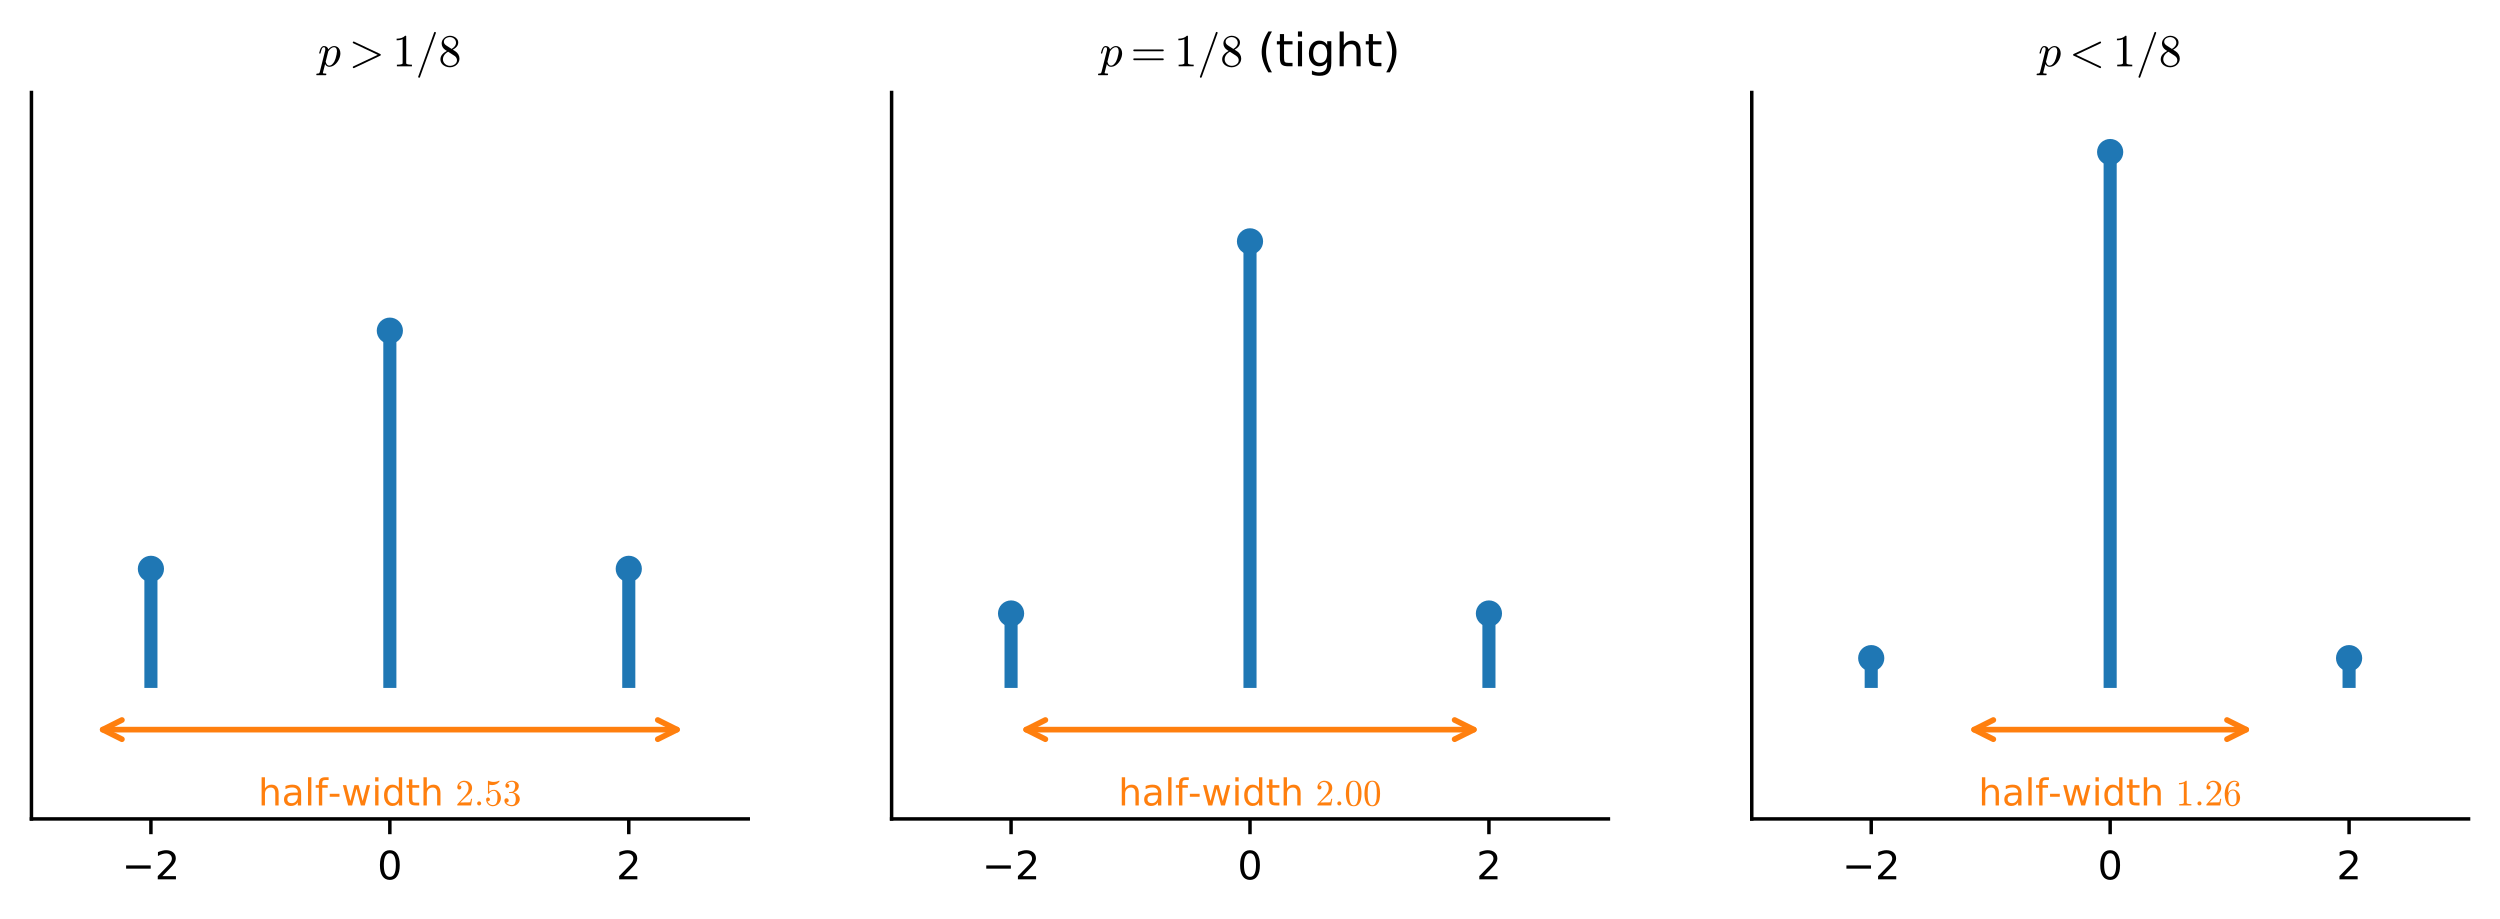
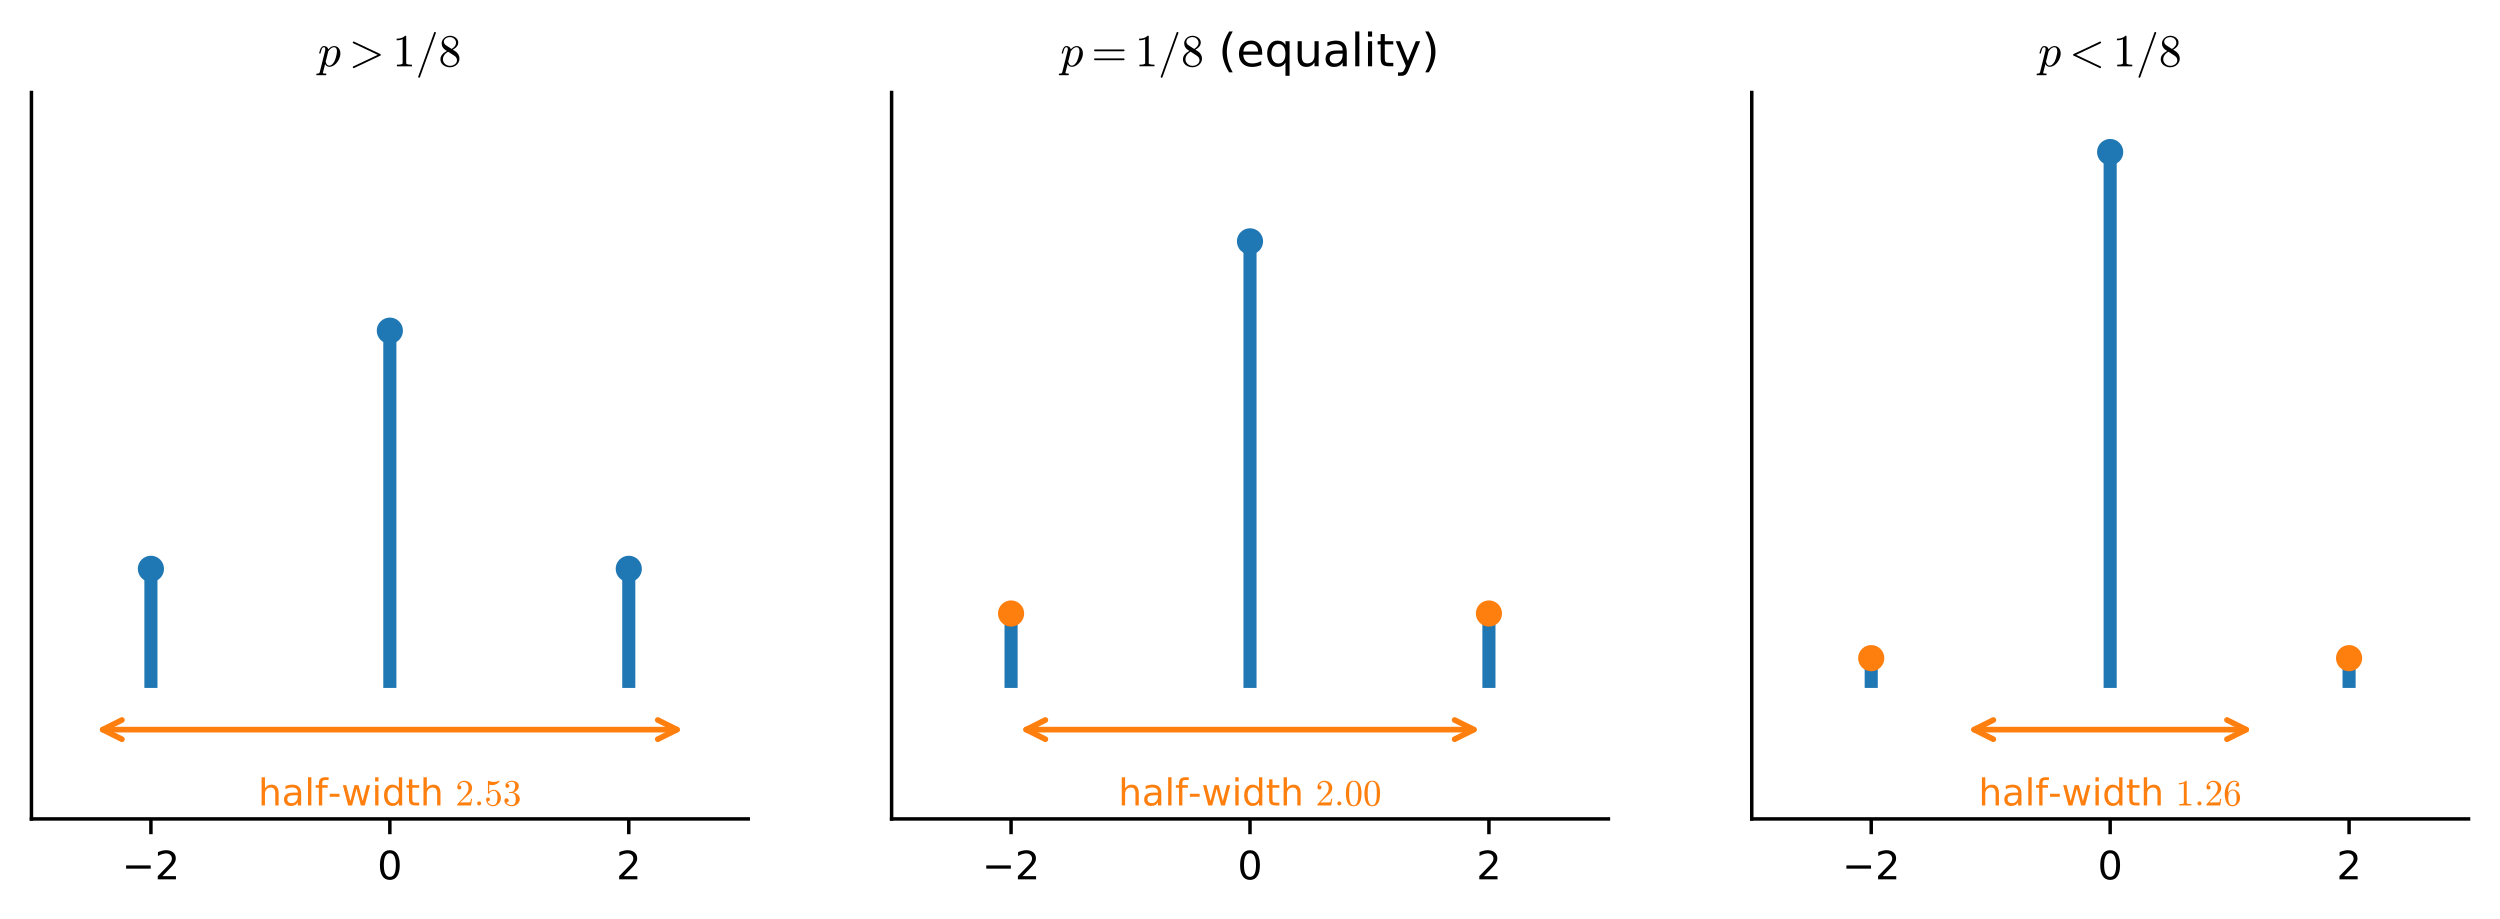
<svg xmlns="http://www.w3.org/2000/svg" xmlns:xlink="http://www.w3.org/1999/xlink" width="572.4pt" height="210.41pt" viewBox="0 0 572.4 210.41" version="1.1">
  <defs>
    <style type="text/css">*{stroke-linejoin: round; stroke-linecap: butt}</style>
  </defs>
  <g id="figure_1">
    <g id="patch_1">
      <path d="M 0 210.41  L 572.4 210.41  L 572.4 0  L 0 0  z " style="fill: #ffffff" />
    </g>
    <g id="axes_1">
      <g id="patch_2">
        <path d="M 7.2 187.5  L 171.318 187.5  L 171.318 21.18  L 7.2 21.18  z " style="fill: #ffffff" />
      </g>
      <g id="matplotlib.axis_1">
        <g id="xtick_1">
          <g id="line2d_1">
            <defs>
              <path id="m0e0d04b24a" d="M 0 0  L 0 3.5  " style="stroke: #000000; stroke-width: 0.8" />
            </defs>
            <g>
              <use xlink:href="#m0e0d04b24a" x="34.553" y="187.5" style="stroke: #000000; stroke-width: 0.8" />
            </g>
          </g>
          <g id="text_1">
            <g transform="translate(27.91896 201.3386) scale(0.09 -0.09)">
              <defs>
                <path id="DejaVuSans-2212" d="M 678 2272  L 4684 2272  L 4684 1741  L 678 1741  L 678 2272  z " transform="scale(0.015625)" />
                <path id="DejaVuSans-32" d="M 1228 531  L 3431 531  L 3431 0  L 469 0  L 469 531  Q 828 903 1448 1529  Q 2069 2156 2228 2338  Q 2531 2678 2651 2914  Q 2772 3150 2772 3378  Q 2772 3750 2511 3984  Q 2250 4219 1831 4219  Q 1534 4219 1204 4116  Q 875 4013 500 3803  L 500 4441  Q 881 4594 1212 4672  Q 1544 4750 1819 4750  Q 2544 4750 2975 4387  Q 3406 4025 3406 3419  Q 3406 3131 3298 2873  Q 3191 2616 2906 2266  Q 2828 2175 2409 1742  Q 1991 1309 1228 531  z " transform="scale(0.015625)" />
              </defs>
              <use xlink:href="#DejaVuSans-2212" />
              <use xlink:href="#DejaVuSans-32" transform="translate(83.78906 0)" />
            </g>
          </g>
        </g>
        <g id="xtick_2">
          <g id="line2d_2">
            <g>
              <use xlink:href="#m0e0d04b24a" x="89.259" y="187.5" style="stroke: #000000; stroke-width: 0.8" />
            </g>
          </g>
          <g id="text_2">
            <g transform="translate(86.3957 201.3386) scale(0.09 -0.09)">
              <defs>
                <path id="DejaVuSans-30" d="M 2034 4250  Q 1547 4250 1301 3770  Q 1056 3291 1056 2328  Q 1056 1369 1301 889  Q 1547 409 2034 409  Q 2525 409 2770 889  Q 3016 1369 3016 2328  Q 3016 3291 2770 3770  Q 2525 4250 2034 4250  z M 2034 4750  Q 2819 4750 3233 4129  Q 3647 3509 3647 2328  Q 3647 1150 3233 529  Q 2819 -91 2034 -91  Q 1250 -91 836 529  Q 422 1150 422 2328  Q 422 3509 836 4129  Q 1250 4750 2034 4750  z " transform="scale(0.015625)" />
              </defs>
              <use xlink:href="#DejaVuSans-30" />
            </g>
          </g>
        </g>
        <g id="xtick_3">
          <g id="line2d_3">
            <g>
              <use xlink:href="#m0e0d04b24a" x="143.965" y="187.5" style="stroke: #000000; stroke-width: 0.8" />
            </g>
          </g>
          <g id="text_3">
            <g transform="translate(141.1016 201.3386) scale(0.09 -0.09)">
              <use xlink:href="#DejaVuSans-32" />
            </g>
          </g>
        </g>
      </g>
      <g id="matplotlib.axis_2" />
      <g id="LineCollection_1">
        <path d="M 34.553 157.508  L 34.553 130.242  " clip-path="url(#p319726c550)" style="fill: none; stroke: #1f77b4; stroke-width: 3" />
        <path d="M 89.259 157.508  L 89.259 75.711  " clip-path="url(#p319726c550)" style="fill: none; stroke: #1f77b4; stroke-width: 3" />
        <path d="M 143.965 157.508  L 143.965 130.242  " clip-path="url(#p319726c550)" style="fill: none; stroke: #1f77b4; stroke-width: 3" />
      </g>
      <g id="line2d_4">
        <defs>
          <path id="m9a1dc8a108" d="M 0 2.5  C 0.663 2.5 1.299 2.237 1.768 1.768  C 2.237 1.299 2.5 0.663 2.5 0  C 2.5 -0.663 2.237 -1.299 1.768 -1.768  C 1.299 -2.237 0.663 -2.5 0 -2.5  C -0.663 -2.5 -1.299 -2.237 -1.768 -1.768  C -2.237 -1.299 -2.5 -0.663 -2.5 0  C -2.5 0.663 -2.237 1.299 -1.768 1.768  C -1.299 2.237 -0.663 2.5 0 2.5  z " style="stroke: #1f77b4" />
        </defs>
        <g clip-path="url(#p319726c550)">
          <use xlink:href="#m9a1dc8a108" x="34.553" y="130.242" style="fill: #1f77b4; stroke: #1f77b4" />
+           <use xlink:href="#m9a1dc8a108" x="143.965" y="130.242" style="fill: #1f77b4; stroke: #1f77b4" />
+         </g>
+       </g>
+       <g id="line2d_5">
+         <g clip-path="url(#p319726c550)">
          <use xlink:href="#m9a1dc8a108" x="89.259" y="75.711" style="fill: #1f77b4; stroke: #1f77b4" />
-           <use xlink:href="#m9a1dc8a108" x="143.965" y="130.242" style="fill: #1f77b4; stroke: #1f77b4" />
        </g>
      </g>
      <g id="patch_3">
        <path d="M 7.2 187.5  L 7.2 21.18  " style="fill: none; stroke: #000000; stroke-width: 0.8; stroke-linejoin: miter; stroke-linecap: square" />
      </g>
      <g id="patch_4">
        <path d="M 7.2 187.5  L 171.318 187.5  " style="fill: none; stroke: #000000; stroke-width: 0.8; stroke-linejoin: miter; stroke-linecap: square" />
      </g>
      <g id="patch_5">
        <path d="M 23.512 167.051  Q 89.257 167.051 155.001 167.051  " style="fill: none; stroke: #ff7f0e; stroke-width: 1.3; stroke-linecap: round" />
        <path d="M 27.912 169.251  L 23.512 167.051  L 27.912 164.851  " style="fill: none; stroke: #ff7f0e; stroke-width: 1.3; stroke-linecap: round" />
        <path d="M 150.601 164.851  L 155.001 167.051  L 150.601 169.251  " style="fill: none; stroke: #ff7f0e; stroke-width: 1.3; stroke-linecap: round" />
      </g>
      <g id="text_4">
        <g style="fill: #ff7f0e" transform="translate(59.12632 184.4157) scale(0.085 -0.085)">
          <defs>
            <path id="DejaVuSans-68" d="M 3513 2113  L 3513 0  L 2938 0  L 2938 2094  Q 2938 2591 2744 2837  Q 2550 3084 2163 3084  Q 1697 3084 1428 2787  Q 1159 2491 1159 1978  L 1159 0  L 581 0  L 581 4863  L 1159 4863  L 1159 2956  Q 1366 3272 1645 3428  Q 1925 3584 2291 3584  Q 2894 3584 3203 3211  Q 3513 2838 3513 2113  z " transform="scale(0.015625)" />
            <path id="DejaVuSans-61" d="M 2194 1759  Q 1497 1759 1228 1600  Q 959 1441 959 1056  Q 959 750 1161 570  Q 1363 391 1709 391  Q 2188 391 2477 730  Q 2766 1069 2766 1631  L 2766 1759  L 2194 1759  z M 3341 1997  L 3341 0  L 2766 0  L 2766 531  Q 2569 213 2275 61  Q 1981 -91 1556 -91  Q 1019 -91 701 211  Q 384 513 384 1019  Q 384 1609 779 1909  Q 1175 2209 1959 2209  L 2766 2209  L 2766 2266  Q 2766 2663 2505 2880  Q 2244 3097 1772 3097  Q 1472 3097 1187 3025  Q 903 2953 641 2809  L 641 3341  Q 956 3463 1253 3523  Q 1550 3584 1831 3584  Q 2591 3584 2966 3190  Q 3341 2797 3341 1997  z " transform="scale(0.015625)" />
            <path id="DejaVuSans-6c" d="M 603 4863  L 1178 4863  L 1178 0  L 603 0  L 603 4863  z " transform="scale(0.015625)" />
            <path id="DejaVuSans-66" d="M 2375 4863  L 2375 4384  L 1825 4384  Q 1516 4384 1395 4259  Q 1275 4134 1275 3809  L 1275 3500  L 2222 3500  L 2222 3053  L 1275 3053  L 1275 0  L 697 0  L 697 3053  L 147 3053  L 147 3500  L 697 3500  L 697 3744  Q 697 4328 969 4595  Q 1241 4863 1831 4863  L 2375 4863  z " transform="scale(0.015625)" />
            <path id="DejaVuSans-2d" d="M 313 2009  L 1997 2009  L 1997 1497  L 313 1497  L 313 2009  z " transform="scale(0.015625)" />
            <path id="DejaVuSans-77" d="M 269 3500  L 844 3500  L 1563 769  L 2278 3500  L 2956 3500  L 3675 769  L 4391 3500  L 4966 3500  L 4050 0  L 3372 0  L 2619 2869  L 1863 0  L 1184 0  L 269 3500  z " transform="scale(0.015625)" />
            <path id="DejaVuSans-69" d="M 603 3500  L 1178 3500  L 1178 0  L 603 0  L 603 3500  z M 603 4863  L 1178 4863  L 1178 4134  L 603 4134  L 603 4863  z " transform="scale(0.015625)" />
            <path id="DejaVuSans-64" d="M 2906 2969  L 2906 4863  L 3481 4863  L 3481 0  L 2906 0  L 2906 525  Q 2725 213 2448 61  Q 2172 -91 1784 -91  Q 1150 -91 751 415  Q 353 922 353 1747  Q 353 2572 751 3078  Q 1150 3584 1784 3584  Q 2172 3584 2448 3432  Q 2725 3281 2906 2969  z M 947 1747  Q 947 1113 1208 752  Q 1469 391 1925 391  Q 2381 391 2643 752  Q 2906 1113 2906 1747  Q 2906 2381 2643 2742  Q 2381 3103 1925 3103  Q 1469 3103 1208 2742  Q 947 2381 947 1747  z " transform="scale(0.015625)" />
            <path id="DejaVuSans-74" d="M 1172 4494  L 1172 3500  L 2356 3500  L 2356 3053  L 1172 3053  L 1172 1153  Q 1172 725 1289 603  Q 1406 481 1766 481  L 2356 481  L 2356 0  L 1766 0  Q 1100 0 847 248  Q 594 497 594 1153  L 594 3053  L 172 3053  L 172 3500  L 594 3500  L 594 4494  L 1172 4494  z " transform="scale(0.015625)" />
            <path id="DejaVuSans-20" transform="scale(0.015625)" />
            <path id="Cmr10-32" d="M 319 0  L 319 172  Q 319 188 331 206  L 1325 1306  Q 1550 1550 1690 1715  Q 1831 1881 1968 2097  Q 2106 2313 2186 2536  Q 2266 2759 2266 3009  Q 2266 3272 2169 3511  Q 2072 3750 1880 3894  Q 1688 4038 1416 4038  Q 1138 4038 916 3870  Q 694 3703 603 3438  Q 628 3444 672 3444  Q 816 3444 917 3347  Q 1019 3250 1019 3097  Q 1019 2950 917 2848  Q 816 2747 672 2747  Q 522 2747 420 2851  Q 319 2956 319 3097  Q 319 3338 409 3548  Q 500 3759 670 3923  Q 841 4088 1055 4175  Q 1269 4263 1509 4263  Q 1875 4263 2190 4108  Q 2506 3953 2690 3670  Q 2875 3388 2875 3009  Q 2875 2731 2753 2481  Q 2631 2231 2440 2026  Q 2250 1822 1953 1562  Q 1656 1303 1563 1216  L 838 519  L 1453 519  Q 1906 519 2211 526  Q 2516 534 2534 550  Q 2609 631 2688 1141  L 2875 1141  L 2694 0  L 319 0  z " transform="scale(0.015625)" />
            <path id="Cmmi10-3a" d="M 538 353  Q 538 497 644 600  Q 750 703 891 703  Q 978 703 1062 656  Q 1147 609 1194 525  Q 1241 441 1241 353  Q 1241 213 1137 106  Q 1034 0 891 0  Q 750 0 644 106  Q 538 213 538 353  z " transform="scale(0.015625)" />
            <path id="Cmr10-35" d="M 556 728  Q 622 541 758 387  Q 894 234 1080 148  Q 1266 63 1466 63  Q 1928 63 2103 422  Q 2278 781 2278 1294  Q 2278 1516 2270 1667  Q 2263 1819 2228 1959  Q 2169 2184 2020 2353  Q 1872 2522 1656 2522  Q 1441 2522 1286 2456  Q 1131 2391 1034 2303  Q 938 2216 863 2119  Q 788 2022 769 2016  L 697 2016  Q 681 2016 657 2036  Q 634 2056 634 2075  L 634 4213  Q 634 4228 654 4245  Q 675 4263 697 4263  L 716 4263  Q 1147 4056 1631 4056  Q 2106 4056 2547 4263  L 2566 4263  Q 2588 4263 2606 4247  Q 2625 4231 2625 4213  L 2625 4153  Q 2625 4122 2613 4122  Q 2394 3831 2064 3668  Q 1734 3506 1381 3506  Q 1125 3506 856 3578  L 856 2369  Q 1069 2541 1236 2614  Q 1403 2688 1663 2688  Q 2016 2688 2295 2484  Q 2575 2281 2725 1954  Q 2875 1628 2875 1288  Q 2875 903 2686 575  Q 2497 247 2172 53  Q 1847 -141 1466 -141  Q 1150 -141 886 21  Q 622 184 470 459  Q 319 734 319 1044  Q 319 1188 412 1278  Q 506 1369 647 1369  Q 788 1369 883 1276  Q 978 1184 978 1044  Q 978 906 883 811  Q 788 716 647 716  Q 625 716 597 720  Q 569 725 556 728  z " transform="scale(0.015625)" />
            <path id="Cmr10-33" d="M 609 494  Q 759 275 1012 169  Q 1266 63 1556 63  Q 1928 63 2084 380  Q 2241 697 2241 1100  Q 2241 1281 2208 1462  Q 2175 1644 2097 1800  Q 2019 1956 1883 2050  Q 1747 2144 1550 2144  L 1125 2144  Q 1069 2144 1069 2203  L 1069 2259  Q 1069 2309 1125 2309  L 1478 2338  Q 1703 2338 1851 2506  Q 2000 2675 2069 2917  Q 2138 3159 2138 3378  Q 2138 3684 1994 3881  Q 1850 4078 1556 4078  Q 1313 4078 1091 3986  Q 869 3894 738 3706  Q 750 3709 759 3711  Q 769 3713 781 3713  Q 925 3713 1022 3613  Q 1119 3513 1119 3372  Q 1119 3234 1022 3134  Q 925 3034 781 3034  Q 641 3034 541 3134  Q 441 3234 441 3372  Q 441 3647 606 3850  Q 772 4053 1033 4158  Q 1294 4263 1556 4263  Q 1750 4263 1965 4205  Q 2181 4147 2356 4039  Q 2531 3931 2642 3762  Q 2753 3594 2753 3378  Q 2753 3109 2633 2881  Q 2513 2653 2303 2487  Q 2094 2322 1844 2241  Q 2122 2188 2372 2031  Q 2622 1875 2773 1631  Q 2925 1388 2925 1106  Q 2925 753 2731 467  Q 2538 181 2222 20  Q 1906 -141 1556 -141  Q 1256 -141 954 -26  Q 653 88 461 316  Q 269 544 269 863  Q 269 1022 375 1128  Q 481 1234 641 1234  Q 744 1234 830 1186  Q 916 1138 964 1050  Q 1013 963 1013 863  Q 1013 706 903 600  Q 794 494 641 494  L 609 494  z " transform="scale(0.015625)" />
          </defs>
          <use xlink:href="#DejaVuSans-68" transform="translate(0 0.015625)" />
          <use xlink:href="#DejaVuSans-61" transform="translate(63.37891 0.015625)" />
          <use xlink:href="#DejaVuSans-6c" transform="translate(124.6582 0.015625)" />
          <use xlink:href="#DejaVuSans-66" transform="translate(152.4414 0.015625)" />
          <use xlink:href="#DejaVuSans-2d" transform="translate(187.6465 0.015625)" />
          <use xlink:href="#DejaVuSans-77" transform="translate(223.7305 0.015625)" />
          <use xlink:href="#DejaVuSans-69" transform="translate(305.5176 0.015625)" />
          <use xlink:href="#DejaVuSans-64" transform="translate(333.3008 0.015625)" />
          <use xlink:href="#DejaVuSans-74" transform="translate(396.7773 0.015625)" />
          <use xlink:href="#DejaVuSans-68" transform="translate(435.9863 0.015625)" />
          <use xlink:href="#DejaVuSans-20" transform="translate(499.3652 0.015625)" />
          <use xlink:href="#Cmr10-32" transform="translate(531.1523 0.015625)" />
          <use xlink:href="#Cmmi10-3a" transform="translate(581.1523 0.015625)" />
          <use xlink:href="#Cmr10-35" transform="translate(608.8379 0.015625)" />
          <use xlink:href="#Cmr10-33" transform="translate(658.8379 0.015625)" />
        </g>
      </g>
      <g id="text_5">
        <g transform="translate(72.77382 15.18) scale(0.105 -0.105)">
          <defs>
            <path id="Cmmi10-70" d="M -159 -1241  Q -219 -1241 -219 -1159  Q -197 -1019 -134 -1019  Q 66 -1019 145 -983  Q 225 -947 269 -800  L 991 2081  Q 1038 2200 1038 2388  Q 1038 2663 850 2663  Q 650 2663 553 2423  Q 456 2184 366 1819  Q 366 1778 313 1778  L 238 1778  Q 222 1778 203 1801  Q 184 1825 184 1844  Q 253 2122 317 2315  Q 381 2509 517 2668  Q 653 2828 856 2828  Q 1075 2828 1240 2704  Q 1406 2581 1453 2369  Q 1628 2572 1840 2700  Q 2053 2828 2278 2828  Q 2547 2828 2745 2684  Q 2944 2541 3044 2308  Q 3144 2075 3144 1806  Q 3144 1394 2933 953  Q 2722 513 2361 220  Q 2000 -72 1588 -72  Q 1400 -72 1248 34  Q 1097 141 1013 313  L 722 -825  Q 706 -919 703 -934  Q 703 -1019 1125 -1019  Q 1191 -1019 1191 -1100  Q 1169 -1184 1155 -1212  Q 1141 -1241 1081 -1241  L -159 -1241  z M 1594 97  Q 1816 97 2006 280  Q 2197 463 2316 691  Q 2403 863 2479 1111  Q 2556 1359 2612 1640  Q 2669 1922 2669 2088  Q 2669 2234 2630 2362  Q 2591 2491 2502 2577  Q 2413 2663 2266 2663  Q 2031 2663 1823 2495  Q 1616 2328 1447 2081  L 1447 2059  L 1094 647  Q 1138 419 1263 258  Q 1388 97 1594 97  z " transform="scale(0.015625)" />
            <path id="Cmmi10-3e" d="M 531 -128  Q 531 -47 616 -6  L 4013 1600  L 594 3219  Q 531 3238 531 3328  Q 531 3372 567 3414  Q 603 3456 659 3456  Q 672 3456 709 3444  L 4384 1709  Q 4441 1681 4441 1600  Q 4441 1516 4366 1484  L 709 -244  Q 672 -256 659 -256  Q 603 -256 567 -214  Q 531 -172 531 -128  z " transform="scale(0.015625)" />
            <path id="Cmr10-31" d="M 594 0  L 594 225  Q 1394 225 1394 428  L 1394 3788  Q 1063 3628 556 3628  L 556 3853  Q 1341 3853 1741 4263  L 1831 4263  Q 1853 4263 1873 4245  Q 1894 4228 1894 4206  L 1894 428  Q 1894 225 2694 225  L 2694 0  L 594 0  z " transform="scale(0.015625)" />
            <path id="Cmmi10-3d" d="M 359 -1472  Q 359 -1453 366 -1447  L 2591 4722  Q 2603 4759 2634 4779  Q 2666 4800 2706 4800  Q 2763 4800 2798 4765  Q 2834 4731 2834 4672  L 2834 4647  L 609 -1522  Q 572 -1600 488 -1600  Q 434 -1600 396 -1562  Q 359 -1525 359 -1472  z " transform="scale(0.015625)" />
            <path id="Cmr10-38" d="M 269 972  Q 269 1356 522 1651  Q 775 1947 1172 2144  L 934 2297  Q 716 2441 578 2680  Q 441 2919 441 3181  Q 441 3488 602 3734  Q 763 3981 1030 4122  Q 1297 4263 1600 4263  Q 1884 4263 2148 4147  Q 2413 4031 2583 3815  Q 2753 3600 2753 3303  Q 2753 3088 2651 2903  Q 2550 2719 2373 2572  Q 2197 2425 1997 2322  L 2363 2088  Q 2616 1922 2770 1653  Q 2925 1384 2925 1088  Q 2925 741 2739 456  Q 2553 172 2247 15  Q 1941 -141 1600 -141  Q 1269 -141 961 -6  Q 653 128 461 383  Q 269 638 269 972  z M 616 972  Q 616 719 755 509  Q 894 300 1122 181  Q 1350 63 1600 63  Q 1972 63 2275 280  Q 2578 497 2578 856  Q 2578 978 2529 1098  Q 2481 1219 2395 1317  Q 2309 1416 2203 1478  L 1344 2034  Q 1144 1928 976 1765  Q 809 1603 712 1400  Q 616 1197 616 972  z M 1056 2925  L 1831 2425  Q 2100 2581 2272 2803  Q 2444 3025 2444 3303  Q 2444 3519 2323 3698  Q 2203 3878 2009 3978  Q 1816 4078 1594 4078  Q 1400 4078 1203 4003  Q 1006 3928 878 3779  Q 750 3631 750 3431  Q 750 3131 1056 2925  z " transform="scale(0.015625)" />
          </defs>
          <use xlink:href="#Cmmi10-70" />
          <use xlink:href="#Cmmi10-3e" transform="translate(67.85156 0)" />
          <use xlink:href="#Cmr10-31" transform="translate(163.0957 0)" />
          <use xlink:href="#Cmmi10-3d" transform="translate(213.0957 0)" />
          <use xlink:href="#Cmr10-38" transform="translate(263.0957 0)" />
        </g>
      </g>
    </g>
    <g id="axes_2">
      <g id="patch_6">
        <path d="M 204.141 187.5  L 368.259 187.5  L 368.259 21.18  L 204.141 21.18  z " style="fill: #ffffff" />
      </g>
      <g id="matplotlib.axis_3">
        <g id="xtick_4">
-           <g id="line2d_5">
+           <g id="line2d_6">
            <g>
              <use xlink:href="#m0e0d04b24a" x="231.494" y="187.5" style="stroke: #000000; stroke-width: 0.8" />
            </g>
          </g>
          <g id="text_6">
            <g transform="translate(224.8601 201.3386) scale(0.09 -0.09)">
              <use xlink:href="#DejaVuSans-2212" />
              <use xlink:href="#DejaVuSans-32" transform="translate(83.78906 0)" />
            </g>
          </g>
        </g>
        <g id="xtick_5">
-           <g id="line2d_6">
+           <g id="line2d_7">
            <g>
              <use xlink:href="#m0e0d04b24a" x="286.2" y="187.5" style="stroke: #000000; stroke-width: 0.8" />
            </g>
          </g>
          <g id="text_7">
            <g transform="translate(283.3369 201.3386) scale(0.09 -0.09)">
              <use xlink:href="#DejaVuSans-30" />
            </g>
          </g>
        </g>
        <g id="xtick_6">
-           <g id="line2d_7">
+           <g id="line2d_8">
            <g>
              <use xlink:href="#m0e0d04b24a" x="340.906" y="187.5" style="stroke: #000000; stroke-width: 0.8" />
            </g>
          </g>
          <g id="text_8">
            <g transform="translate(338.0428 201.3386) scale(0.09 -0.09)">
              <use xlink:href="#DejaVuSans-32" />
            </g>
          </g>
        </g>
      </g>
      <g id="matplotlib.axis_4" />
      <g id="LineCollection_2">
        <path d="M 231.494 157.508  L 231.494 140.467  " clip-path="url(#pbb282aa475)" style="fill: none; stroke: #1f77b4; stroke-width: 3" />
        <path d="M 286.2 157.508  L 286.2 55.262  " clip-path="url(#pbb282aa475)" style="fill: none; stroke: #1f77b4; stroke-width: 3" />
        <path d="M 340.906 157.508  L 340.906 140.467  " clip-path="url(#pbb282aa475)" style="fill: none; stroke: #1f77b4; stroke-width: 3" />
      </g>
-       <g id="line2d_8">
+       <g id="line2d_9">
+         <defs>
+           <path id="mb4056238e5" d="M 0 2.5  C 0.663 2.5 1.299 2.237 1.768 1.768  C 2.237 1.299 2.5 0.663 2.5 0  C 2.5 -0.663 2.237 -1.299 1.768 -1.768  C 1.299 -2.237 0.663 -2.5 0 -2.5  C -0.663 -2.5 -1.299 -2.237 -1.768 -1.768  C -2.237 -1.299 -2.5 -0.663 -2.5 0  C -2.5 0.663 -2.237 1.299 -1.768 1.768  C -1.299 2.237 -0.663 2.5 0 2.5  z " style="stroke: #ff7f0e" />
+         </defs>
        <g clip-path="url(#pbb282aa475)">
-           <use xlink:href="#m9a1dc8a108" x="231.494" y="140.467" style="fill: #1f77b4; stroke: #1f77b4" />
+           <use xlink:href="#mb4056238e5" x="231.494" y="140.467" style="fill: #ff7f0e; stroke: #ff7f0e" />
+           <use xlink:href="#mb4056238e5" x="340.906" y="140.467" style="fill: #ff7f0e; stroke: #ff7f0e" />
+         </g>
+       </g>
+       <g id="line2d_10">
+         <g clip-path="url(#pbb282aa475)">
          <use xlink:href="#m9a1dc8a108" x="286.2" y="55.262" style="fill: #1f77b4; stroke: #1f77b4" />
-           <use xlink:href="#m9a1dc8a108" x="340.906" y="140.467" style="fill: #1f77b4; stroke: #1f77b4" />
        </g>
      </g>
      <g id="patch_7">
        <path d="M 204.141 187.5  L 204.141 21.18  " style="fill: none; stroke: #000000; stroke-width: 0.8; stroke-linejoin: miter; stroke-linecap: square" />
      </g>
      <g id="patch_8">
        <path d="M 204.141 187.5  L 368.259 187.5  " style="fill: none; stroke: #000000; stroke-width: 0.8; stroke-linejoin: miter; stroke-linecap: square" />
      </g>
      <g id="patch_9">
        <path d="M 234.948 167.051  Q 286.199 167.051 337.45 167.051  " style="fill: none; stroke: #ff7f0e; stroke-width: 1.3; stroke-linecap: round" />
        <path d="M 239.348 169.251  L 234.948 167.051  L 239.348 164.851  " style="fill: none; stroke: #ff7f0e; stroke-width: 1.3; stroke-linecap: round" />
        <path d="M 333.05 164.851  L 337.45 167.051  L 333.05 169.251  " style="fill: none; stroke: #ff7f0e; stroke-width: 1.3; stroke-linecap: round" />
      </g>
      <g id="text_9">
        <g style="fill: #ff7f0e" transform="translate(256.0675 184.4157) scale(0.085 -0.085)">
          <defs>
            <path id="Cmr10-30" d="M 1600 -141  Q 816 -141 533 504  Q 250 1150 250 2041  Q 250 2597 351 3087  Q 453 3578 754 3920  Q 1056 4263 1600 4263  Q 2022 4263 2290 4056  Q 2559 3850 2700 3523  Q 2841 3197 2892 2823  Q 2944 2450 2944 2041  Q 2944 1491 2842 1011  Q 2741 531 2444 195  Q 2147 -141 1600 -141  z M 1600 25  Q 1956 25 2131 390  Q 2306 756 2347 1200  Q 2388 1644 2388 2144  Q 2388 2625 2347 3031  Q 2306 3438 2132 3767  Q 1959 4097 1600 4097  Q 1238 4097 1063 3765  Q 888 3434 847 3029  Q 806 2625 806 2144  Q 806 1788 823 1472  Q 841 1156 916 820  Q 991 484 1158 254  Q 1325 25 1600 25  z " transform="scale(0.015625)" />
          </defs>
          <use xlink:href="#DejaVuSans-68" transform="translate(0 0.015625)" />
          <use xlink:href="#DejaVuSans-61" transform="translate(63.37891 0.015625)" />
          <use xlink:href="#DejaVuSans-6c" transform="translate(124.6582 0.015625)" />
          <use xlink:href="#DejaVuSans-66" transform="translate(152.4414 0.015625)" />
          <use xlink:href="#DejaVuSans-2d" transform="translate(187.6465 0.015625)" />
          <use xlink:href="#DejaVuSans-77" transform="translate(223.7305 0.015625)" />
          <use xlink:href="#DejaVuSans-69" transform="translate(305.5176 0.015625)" />
          <use xlink:href="#DejaVuSans-64" transform="translate(333.3008 0.015625)" />
          <use xlink:href="#DejaVuSans-74" transform="translate(396.7773 0.015625)" />
          <use xlink:href="#DejaVuSans-68" transform="translate(435.9863 0.015625)" />
          <use xlink:href="#DejaVuSans-20" transform="translate(499.3652 0.015625)" />
          <use xlink:href="#Cmr10-32" transform="translate(531.1523 0.015625)" />
          <use xlink:href="#Cmmi10-3a" transform="translate(581.1523 0.015625)" />
          <use xlink:href="#Cmr10-30" transform="translate(608.8379 0.015625)" />
          <use xlink:href="#Cmr10-30" transform="translate(658.8379 0.015625)" />
        </g>
      </g>
      <g id="text_10">
-         <g transform="translate(251.76 15.18) scale(0.105 -0.105)">
+         <g transform="translate(242.7825 15.18) scale(0.105 -0.105)">
          <defs>
            <path id="Cmr10-3d" d="M 481 850  Q 428 850 393 890  Q 359 931 359 978  Q 359 1031 393 1068  Q 428 1106 481 1106  L 4500 1106  Q 4547 1106 4581 1068  Q 4616 1031 4616 978  Q 4616 931 4581 890  Q 4547 850 4500 850  L 481 850  z M 481 2094  Q 428 2094 393 2131  Q 359 2169 359 2222  Q 359 2269 393 2309  Q 428 2350 481 2350  L 4500 2350  Q 4547 2350 4581 2309  Q 4616 2269 4616 2222  Q 4616 2169 4581 2131  Q 4547 2094 4500 2094  L 481 2094  z " transform="scale(0.015625)" />
            <path id="DejaVuSans-28" d="M 1984 4856  Q 1566 4138 1362 3434  Q 1159 2731 1159 2009  Q 1159 1288 1364 580  Q 1569 -128 1984 -844  L 1484 -844  Q 1016 -109 783 600  Q 550 1309 550 2009  Q 550 2706 781 3412  Q 1013 4119 1484 4856  L 1984 4856  z " transform="scale(0.015625)" />
-             <path id="DejaVuSans-67" d="M 2906 1791  Q 2906 2416 2648 2759  Q 2391 3103 1925 3103  Q 1463 3103 1205 2759  Q 947 2416 947 1791  Q 947 1169 1205 825  Q 1463 481 1925 481  Q 2391 481 2648 825  Q 2906 1169 2906 1791  z M 3481 434  Q 3481 -459 3084 -895  Q 2688 -1331 1869 -1331  Q 1566 -1331 1297 -1286  Q 1028 -1241 775 -1147  L 775 -588  Q 1028 -725 1275 -790  Q 1522 -856 1778 -856  Q 2344 -856 2625 -561  Q 2906 -266 2906 331  L 2906 616  Q 2728 306 2450 153  Q 2172 0 1784 0  Q 1141 0 747 490  Q 353 981 353 1791  Q 353 2603 747 3093  Q 1141 3584 1784 3584  Q 2172 3584 2450 3431  Q 2728 3278 2906 2969  L 2906 3500  L 3481 3500  L 3481 434  z " transform="scale(0.015625)" />
+             <path id="DejaVuSans-65" d="M 3597 1894  L 3597 1613  L 953 1613  Q 991 1019 1311 708  Q 1631 397 2203 397  Q 2534 397 2845 478  Q 3156 559 3463 722  L 3463 178  Q 3153 47 2828 -22  Q 2503 -91 2169 -91  Q 1331 -91 842 396  Q 353 884 353 1716  Q 353 2575 817 3079  Q 1281 3584 2069 3584  Q 2775 3584 3186 3129  Q 3597 2675 3597 1894  z M 3022 2063  Q 3016 2534 2758 2815  Q 2500 3097 2075 3097  Q 1594 3097 1305 2825  Q 1016 2553 972 2059  L 3022 2063  z " transform="scale(0.015625)" />
+             <path id="DejaVuSans-71" d="M 947 1747  Q 947 1113 1208 752  Q 1469 391 1925 391  Q 2381 391 2643 752  Q 2906 1113 2906 1747  Q 2906 2381 2643 2742  Q 2381 3103 1925 3103  Q 1469 3103 1208 2742  Q 947 2381 947 1747  z M 2906 525  Q 2725 213 2448 61  Q 2172 -91 1784 -91  Q 1150 -91 751 415  Q 353 922 353 1747  Q 353 2572 751 3078  Q 1150 3584 1784 3584  Q 2172 3584 2448 3432  Q 2725 3281 2906 2969  L 2906 3500  L 3481 3500  L 3481 -1331  L 2906 -1331  L 2906 525  z " transform="scale(0.015625)" />
+             <path id="DejaVuSans-75" d="M 544 1381  L 544 3500  L 1119 3500  L 1119 1403  Q 1119 906 1312 657  Q 1506 409 1894 409  Q 2359 409 2629 706  Q 2900 1003 2900 1516  L 2900 3500  L 3475 3500  L 3475 0  L 2900 0  L 2900 538  Q 2691 219 2414 64  Q 2138 -91 1772 -91  Q 1169 -91 856 284  Q 544 659 544 1381  z M 1991 3584  L 1991 3584  z " transform="scale(0.015625)" />
+             <path id="DejaVuSans-79" d="M 2059 -325  Q 1816 -950 1584 -1140  Q 1353 -1331 966 -1331  L 506 -1331  L 506 -850  L 844 -850  Q 1081 -850 1212 -737  Q 1344 -625 1503 -206  L 1606 56  L 191 3500  L 800 3500  L 1894 763  L 2988 3500  L 3597 3500  L 2059 -325  z " transform="scale(0.015625)" />
            <path id="DejaVuSans-29" d="M 513 4856  L 1013 4856  Q 1481 4119 1714 3412  Q 1947 2706 1947 2009  Q 1947 1309 1714 600  Q 1481 -109 1013 -844  L 513 -844  Q 928 -128 1133 580  Q 1338 1288 1338 2009  Q 1338 2731 1133 3434  Q 928 4138 513 4856  z " transform="scale(0.015625)" />
          </defs>
          <use xlink:href="#Cmmi10-70" transform="translate(0 0.015625)" />
          <use xlink:href="#Cmr10-3d" transform="translate(67.85156 0.015625)" />
          <use xlink:href="#Cmr10-31" transform="translate(163.0957 0.015625)" />
          <use xlink:href="#Cmmi10-3d" transform="translate(213.0957 0.015625)" />
          <use xlink:href="#Cmr10-38" transform="translate(263.0957 0.015625)" />
          <use xlink:href="#DejaVuSans-20" transform="translate(313.0957 0.015625)" />
          <use xlink:href="#DejaVuSans-28" transform="translate(344.8828 0.015625)" />
-           <use xlink:href="#DejaVuSans-74" transform="translate(383.8965 0.015625)" />
-           <use xlink:href="#DejaVuSans-69" transform="translate(423.1055 0.015625)" />
-           <use xlink:href="#DejaVuSans-67" transform="translate(450.8887 0.015625)" />
-           <use xlink:href="#DejaVuSans-68" transform="translate(514.3652 0.015625)" />
-           <use xlink:href="#DejaVuSans-74" transform="translate(577.7441 0.015625)" />
-           <use xlink:href="#DejaVuSans-29" transform="translate(616.9531 0.015625)" />
+           <use xlink:href="#DejaVuSans-65" transform="translate(383.8965 0.015625)" />
+           <use xlink:href="#DejaVuSans-71" transform="translate(445.4199 0.015625)" />
+           <use xlink:href="#DejaVuSans-75" transform="translate(508.8965 0.015625)" />
+           <use xlink:href="#DejaVuSans-61" transform="translate(572.2754 0.015625)" />
+           <use xlink:href="#DejaVuSans-6c" transform="translate(633.5547 0.015625)" />
+           <use xlink:href="#DejaVuSans-69" transform="translate(661.3379 0.015625)" />
+           <use xlink:href="#DejaVuSans-74" transform="translate(689.1211 0.015625)" />
+           <use xlink:href="#DejaVuSans-79" transform="translate(728.3301 0.015625)" />
+           <use xlink:href="#DejaVuSans-29" transform="translate(787.5098 0.015625)" />
        </g>
      </g>
    </g>
    <g id="axes_3">
      <g id="patch_10">
        <path d="M 401.082 187.5  L 565.2 187.5  L 565.2 21.18  L 401.082 21.18  z " style="fill: #ffffff" />
      </g>
      <g id="matplotlib.axis_5">
        <g id="xtick_7">
-           <g id="line2d_9">
+           <g id="line2d_11">
            <g>
              <use xlink:href="#m0e0d04b24a" x="428.435" y="187.5" style="stroke: #000000; stroke-width: 0.8" />
            </g>
          </g>
          <g id="text_11">
            <g transform="translate(421.8013 201.3386) scale(0.09 -0.09)">
              <use xlink:href="#DejaVuSans-2212" />
              <use xlink:href="#DejaVuSans-32" transform="translate(83.78906 0)" />
            </g>
          </g>
        </g>
        <g id="xtick_8">
-           <g id="line2d_10">
+           <g id="line2d_12">
            <g>
              <use xlink:href="#m0e0d04b24a" x="483.141" y="187.5" style="stroke: #000000; stroke-width: 0.8" />
            </g>
          </g>
          <g id="text_12">
            <g transform="translate(480.2781 201.3386) scale(0.09 -0.09)">
              <use xlink:href="#DejaVuSans-30" />
            </g>
          </g>
        </g>
        <g id="xtick_9">
-           <g id="line2d_11">
+           <g id="line2d_13">
            <g>
              <use xlink:href="#m0e0d04b24a" x="537.847" y="187.5" style="stroke: #000000; stroke-width: 0.8" />
            </g>
          </g>
          <g id="text_13">
            <g transform="translate(534.9839 201.3386) scale(0.09 -0.09)">
              <use xlink:href="#DejaVuSans-32" />
            </g>
          </g>
        </g>
      </g>
      <g id="matplotlib.axis_6" />
      <g id="LineCollection_3">
        <path d="M 428.435 157.508  L 428.435 150.691  " clip-path="url(#p9134f47e31)" style="fill: none; stroke: #1f77b4; stroke-width: 3" />
        <path d="M 483.141 157.508  L 483.141 34.813  " clip-path="url(#p9134f47e31)" style="fill: none; stroke: #1f77b4; stroke-width: 3" />
        <path d="M 537.847 157.508  L 537.847 150.691  " clip-path="url(#p9134f47e31)" style="fill: none; stroke: #1f77b4; stroke-width: 3" />
      </g>
-       <g id="line2d_12">
+       <g id="line2d_14">
        <g clip-path="url(#p9134f47e31)">
-           <use xlink:href="#m9a1dc8a108" x="428.435" y="150.691" style="fill: #1f77b4; stroke: #1f77b4" />
+           <use xlink:href="#mb4056238e5" x="428.435" y="150.691" style="fill: #ff7f0e; stroke: #ff7f0e" />
+           <use xlink:href="#mb4056238e5" x="537.847" y="150.691" style="fill: #ff7f0e; stroke: #ff7f0e" />
+         </g>
+       </g>
+       <g id="line2d_15">
+         <g clip-path="url(#p9134f47e31)">
          <use xlink:href="#m9a1dc8a108" x="483.141" y="34.813" style="fill: #1f77b4; stroke: #1f77b4" />
-           <use xlink:href="#m9a1dc8a108" x="537.847" y="150.691" style="fill: #1f77b4; stroke: #1f77b4" />
        </g>
      </g>
      <g id="patch_11">
        <path d="M 401.082 187.5  L 401.082 21.18  " style="fill: none; stroke: #000000; stroke-width: 0.8; stroke-linejoin: miter; stroke-linecap: square" />
      </g>
      <g id="patch_12">
        <path d="M 401.082 187.5  L 565.2 187.5  " style="fill: none; stroke: #000000; stroke-width: 0.8; stroke-linejoin: miter; stroke-linecap: square" />
      </g>
      <g id="patch_13">
        <path d="M 451.993 167.051  Q 483.141 167.051 514.289 167.051  " style="fill: none; stroke: #ff7f0e; stroke-width: 1.3; stroke-linecap: round" />
        <path d="M 456.393 169.251  L 451.993 167.051  L 456.393 164.851  " style="fill: none; stroke: #ff7f0e; stroke-width: 1.3; stroke-linecap: round" />
        <path d="M 509.889 164.851  L 514.289 167.051  L 509.889 169.251  " style="fill: none; stroke: #ff7f0e; stroke-width: 1.3; stroke-linecap: round" />
      </g>
      <g id="text_14">
        <g style="fill: #ff7f0e" transform="translate(453.0087 184.4157) scale(0.085 -0.085)">
          <defs>
            <path id="Cmr10-36" d="M 1600 -141  Q 1203 -141 937 70  Q 672 281 526 617  Q 381 953 325 1322  Q 269 1691 269 2069  Q 269 2575 466 3084  Q 663 3594 1045 3928  Q 1428 4263 1953 4263  Q 2172 4263 2361 4180  Q 2550 4097 2658 3936  Q 2766 3775 2766 3547  Q 2766 3416 2677 3327  Q 2588 3238 2456 3238  Q 2331 3238 2240 3328  Q 2150 3419 2150 3547  Q 2150 3672 2240 3762  Q 2331 3853 2456 3853  L 2491 3853  Q 2409 3969 2261 4023  Q 2113 4078 1953 4078  Q 1759 4078 1595 3993  Q 1431 3909 1300 3765  Q 1169 3622 1081 3448  Q 994 3275 945 3053  Q 897 2831 884 2637  Q 872 2444 872 2150  Q 984 2413 1190 2580  Q 1397 2747 1656 2747  Q 1941 2747 2175 2631  Q 2409 2516 2578 2311  Q 2747 2106 2836 1843  Q 2925 1581 2925 1313  Q 2925 938 2758 598  Q 2591 259 2287 59  Q 1984 -141 1600 -141  z M 1600 63  Q 1847 63 1997 175  Q 2147 288 2217 473  Q 2288 659 2305 848  Q 2322 1038 2322 1313  Q 2322 1675 2287 1931  Q 2253 2188 2100 2383  Q 1947 2578 1631 2578  Q 1372 2578 1205 2403  Q 1038 2228 961 1961  Q 884 1694 884 1447  Q 884 1363 891 1319  Q 891 1309 889 1303  Q 888 1297 884 1288  Q 884 1013 940 731  Q 997 450 1156 256  Q 1316 63 1600 63  z " transform="scale(0.015625)" />
          </defs>
          <use xlink:href="#DejaVuSans-68" transform="translate(0 0.015625)" />
          <use xlink:href="#DejaVuSans-61" transform="translate(63.37891 0.015625)" />
          <use xlink:href="#DejaVuSans-6c" transform="translate(124.6582 0.015625)" />
          <use xlink:href="#DejaVuSans-66" transform="translate(152.4414 0.015625)" />
          <use xlink:href="#DejaVuSans-2d" transform="translate(187.6465 0.015625)" />
          <use xlink:href="#DejaVuSans-77" transform="translate(223.7305 0.015625)" />
          <use xlink:href="#DejaVuSans-69" transform="translate(305.5176 0.015625)" />
          <use xlink:href="#DejaVuSans-64" transform="translate(333.3008 0.015625)" />
          <use xlink:href="#DejaVuSans-74" transform="translate(396.7773 0.015625)" />
          <use xlink:href="#DejaVuSans-68" transform="translate(435.9863 0.015625)" />
          <use xlink:href="#DejaVuSans-20" transform="translate(499.3652 0.015625)" />
          <use xlink:href="#Cmr10-31" transform="translate(531.1523 0.015625)" />
          <use xlink:href="#Cmmi10-3a" transform="translate(581.1523 0.015625)" />
          <use xlink:href="#Cmr10-32" transform="translate(608.8379 0.015625)" />
          <use xlink:href="#Cmr10-36" transform="translate(658.8379 0.015625)" />
        </g>
      </g>
      <g id="text_15">
        <g transform="translate(466.6562 15.18) scale(0.105 -0.105)">
          <defs>
            <path id="Cmmi10-3c" d="M 594 1491  Q 531 1519 531 1600  Q 531 1681 616 1722  L 4269 3444  Q 4294 3456 4313 3456  Q 4369 3456 4405 3417  Q 4441 3378 4441 3328  Q 4441 3250 4366 3206  L 959 1600  L 4384 -19  Q 4441 -38 4441 -128  Q 4441 -178 4405 -217  Q 4369 -256 4313 -256  Q 4294 -256 4269 -244  L 594 1491  z " transform="scale(0.015625)" />
          </defs>
          <use xlink:href="#Cmmi10-70" />
          <use xlink:href="#Cmmi10-3c" transform="translate(67.85156 0)" />
          <use xlink:href="#Cmr10-31" transform="translate(163.0957 0)" />
          <use xlink:href="#Cmmi10-3d" transform="translate(213.0957 0)" />
          <use xlink:href="#Cmr10-38" transform="translate(263.0957 0)" />
        </g>
      </g>
    </g>
  </g>
  <defs>
    <clipPath id="p319726c550">
      <rect x="7.2" y="21.18" width="164.118" height="166.32" />
    </clipPath>
    <clipPath id="pbb282aa475">
      <rect x="204.141" y="21.18" width="164.118" height="166.32" />
    </clipPath>
    <clipPath id="p9134f47e31">
      <rect x="401.082" y="21.18" width="164.118" height="166.32" />
    </clipPath>
  </defs>
</svg>
